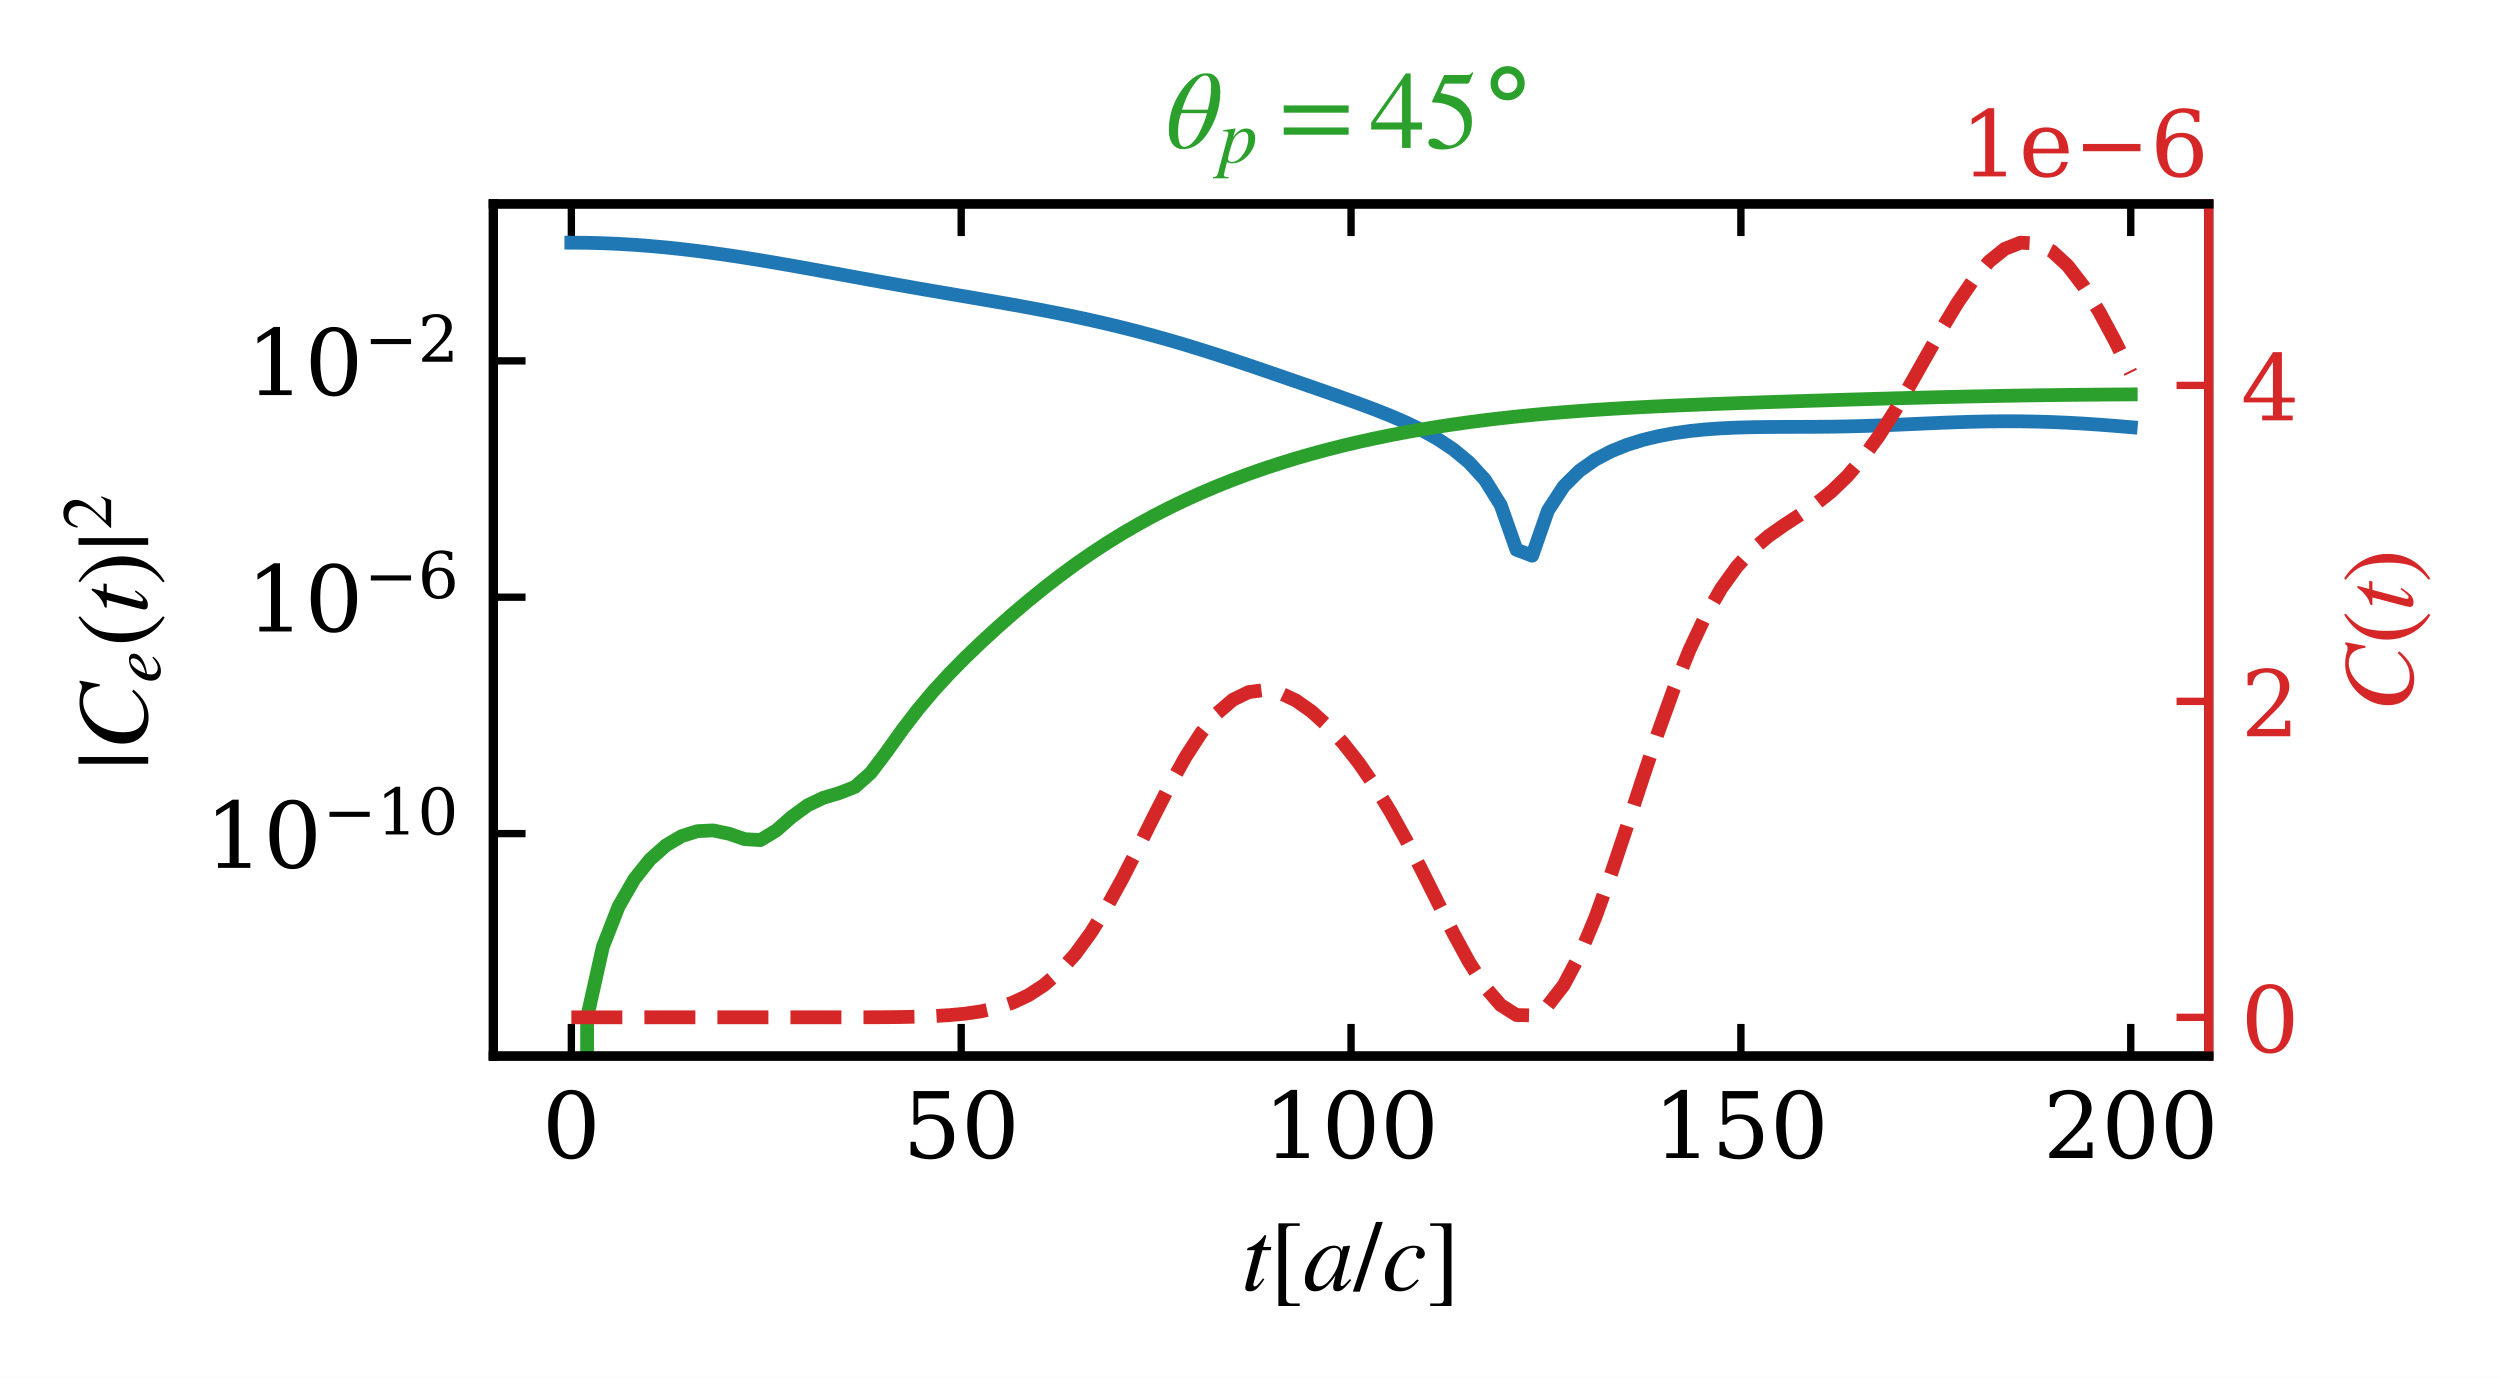
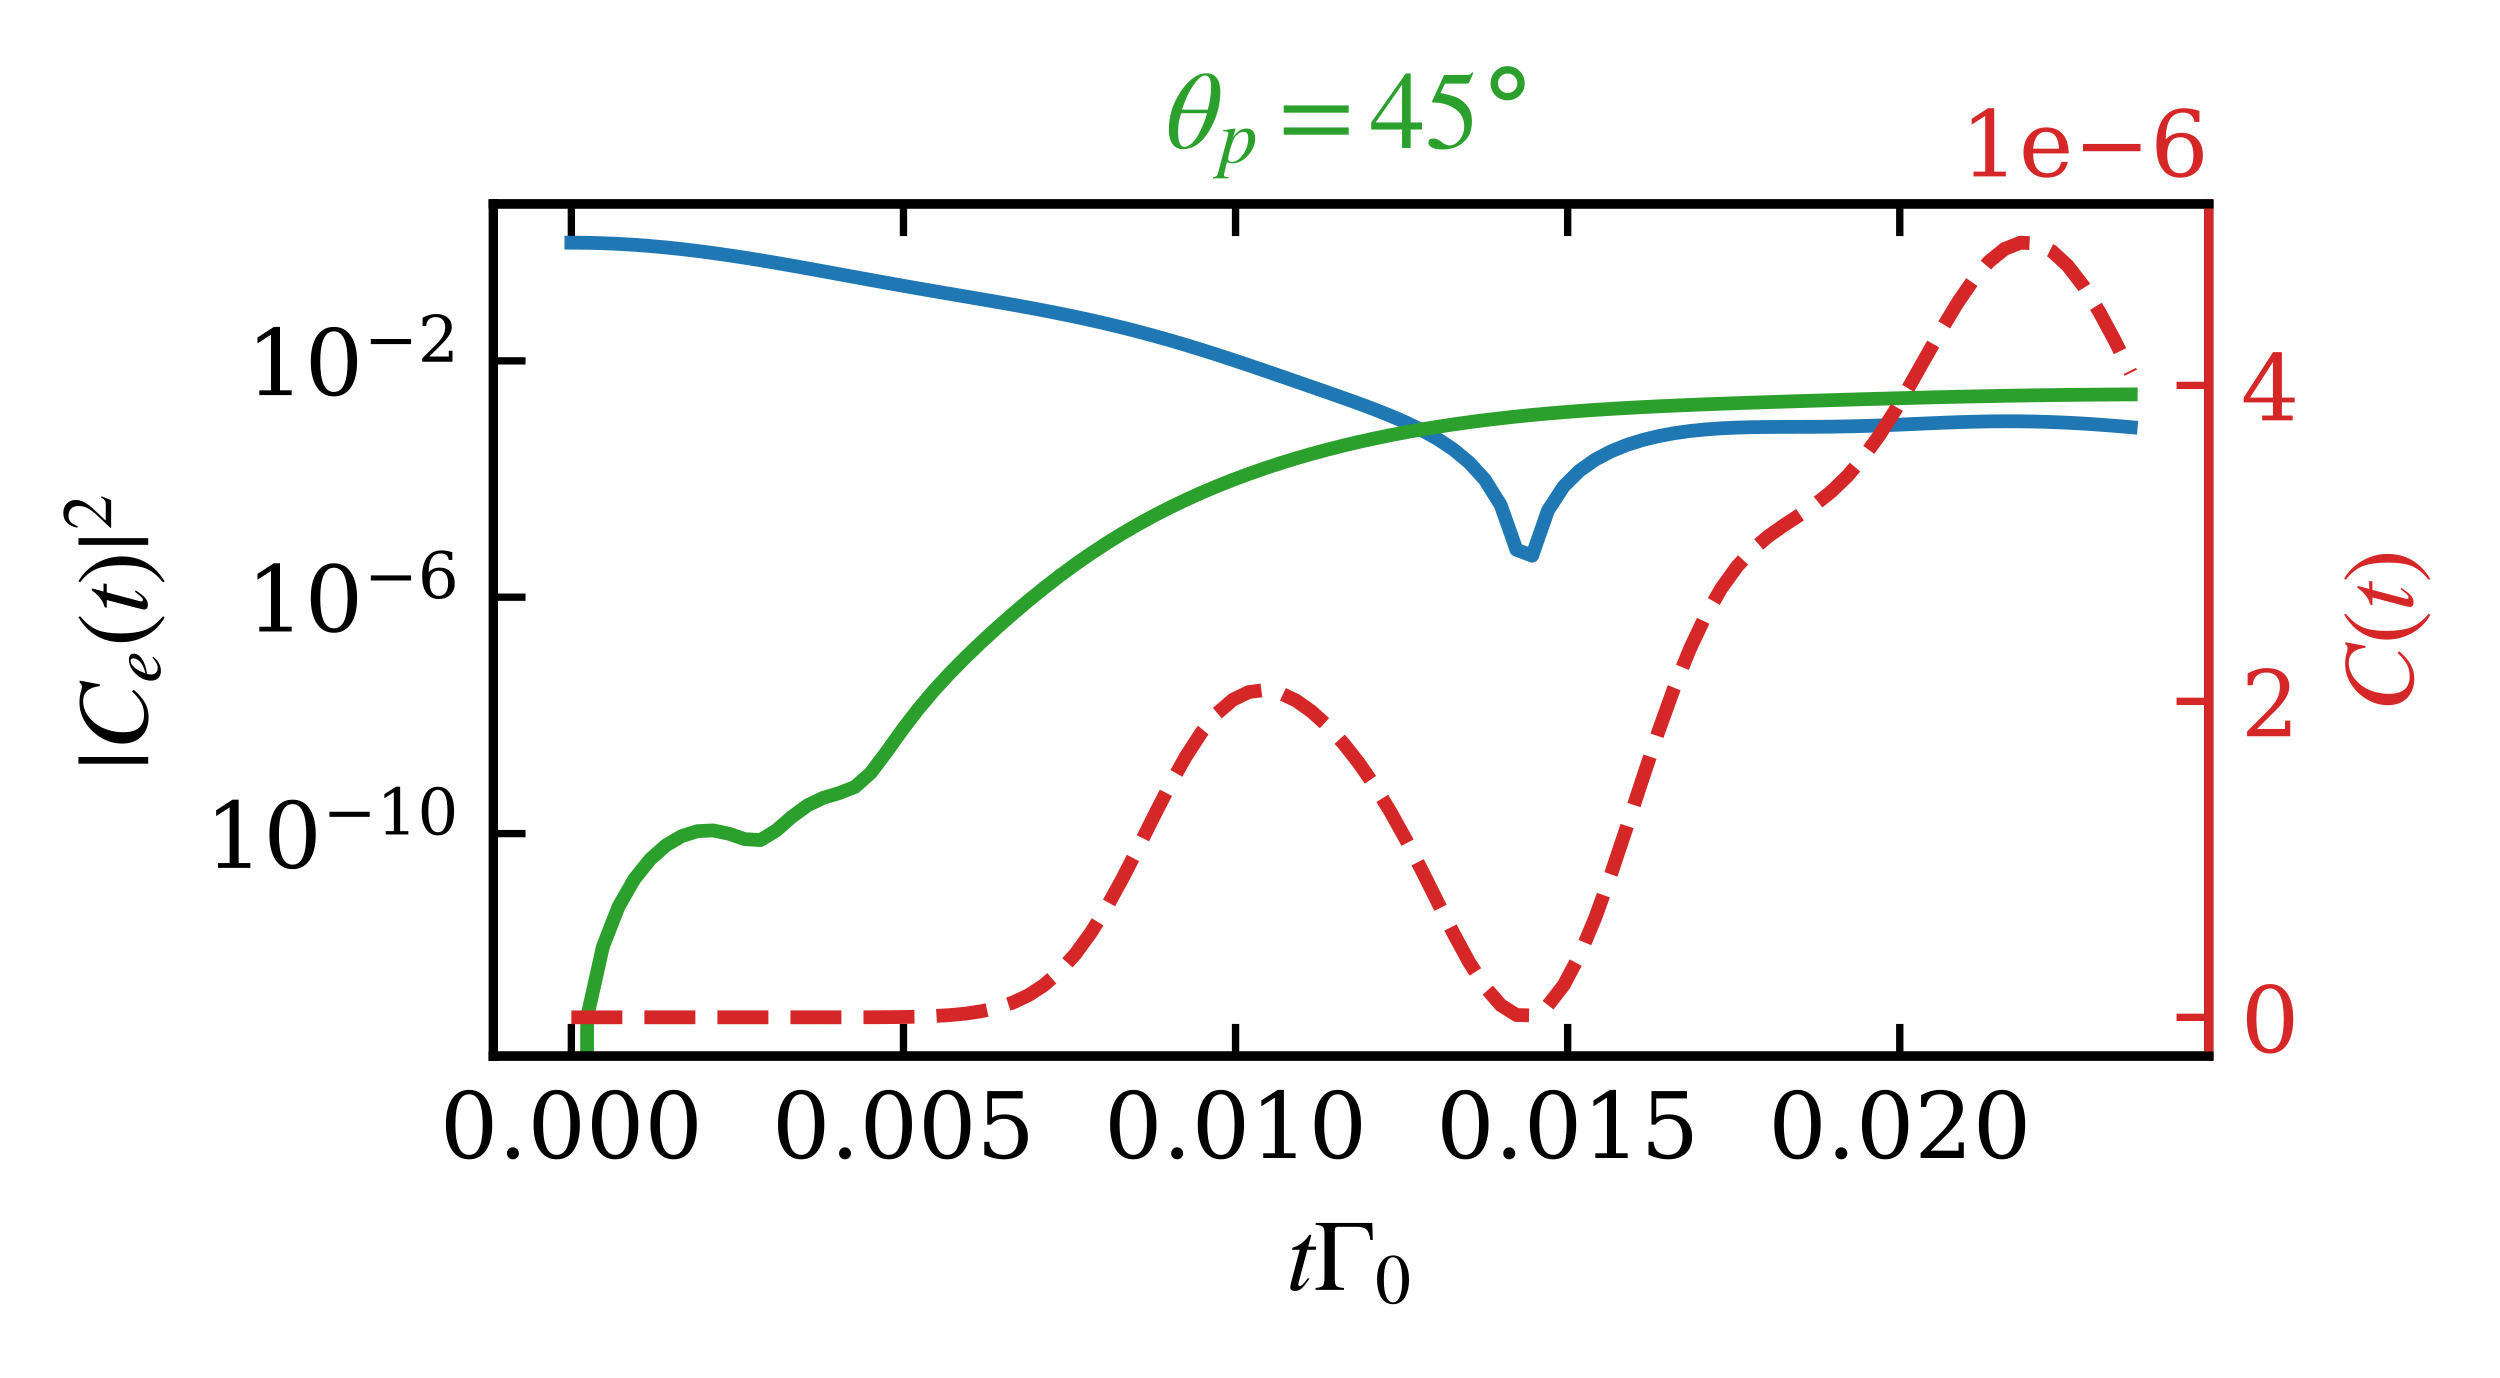
<svg xmlns="http://www.w3.org/2000/svg" xmlns:xlink="http://www.w3.org/1999/xlink" width="272.151pt" height="149.988pt" viewBox="0 0 272.151 149.988" version="1.1">
  <defs>
    <style type="text/css">*{stroke-linejoin: round; stroke-linecap: butt}</style>
  </defs>
  <g id="figure_1">
    <g id="patch_1">
      <path d="M 0 149.988  L 272.151 149.988  L 272.151 0  L 0 0  z " style="fill: #ffffff" />
    </g>
    <g id="axes_1">
      <g id="patch_2">
        <path d="M 53.71 114.964  L 240.442 114.964  L 240.442 22.2  L 53.71 22.2  z " style="fill: #ffffff" />
      </g>
      <g id="matplotlib.axis_1">
        <g id="xtick_1">
          <g id="line2d_1">
            <defs>
-               <path id="m21f5b79228" d="M 0 0  L 0 -3.5  " style="stroke: #000000; stroke-width: 0.8" />
-             </defs>
-             <g>
-               <use xlink:href="#m21f5b79228" x="62.198" y="114.964" style="stroke: #000000; stroke-width: 0.8" />
+               <path id="m3d13a30fc4" d="M 0 0  L 0 -3.5  " style="stroke: #000000; stroke-width: 0.8" />
+             </defs>
+             <g>
+               <use xlink:href="#m3d13a30fc4" x="62.198" y="114.964" style="stroke: #000000; stroke-width: 0.8" />
            </g>
          </g>
          <g id="line2d_2">
            <defs>
-               <path id="mbbe3e81826" d="M 0 0  L 0 3.5  " style="stroke: #000000; stroke-width: 0.8" />
-             </defs>
-             <g>
-               <use xlink:href="#mbbe3e81826" x="62.198" y="22.2" style="stroke: #000000; stroke-width: 0.8" />
+               <path id="me80c74022a" d="M 0 0  L 0 3.5  " style="stroke: #000000; stroke-width: 0.8" />
+             </defs>
+             <g>
+               <use xlink:href="#me80c74022a" x="62.198" y="22.2" style="stroke: #000000; stroke-width: 0.8" />
            </g>
          </g>
          <g id="text_1">
-             <g transform="translate(59.01658 126.0622) scale(0.1 -0.1)">
+             <g transform="translate(47.88377 126.0622) scale(0.1 -0.1)">
              <defs>
                <path id="DejaVuSerif-30" d="M 2034 219  Q 2513 219 2750 744  Q 2988 1269 2988 2328  Q 2988 3391 2750 3916  Q 2513 4441 2034 4441  Q 1556 4441 1318 3916  Q 1081 3391 1081 2328  Q 1081 1269 1318 744  Q 1556 219 2034 219  z M 2034 -91  Q 1275 -91 848 546  Q 422 1184 422 2328  Q 422 3475 848 4112  Q 1275 4750 2034 4750  Q 2797 4750 3222 4112  Q 3647 3475 3647 2328  Q 3647 1184 3222 546  Q 2797 -91 2034 -91  z " transform="scale(0.015625)" />
-               </defs>
-               <use xlink:href="#DejaVuSerif-30" />
+                 <path id="DejaVuSerif-2e" d="M 603 325  Q 603 500 722 622  Q 841 744 1019 744  Q 1191 744 1312 622  Q 1434 500 1434 325  Q 1434 153 1312 31  Q 1191 -91 1019 -91  Q 841 -91 722 29  Q 603 150 603 325  z " transform="scale(0.015625)" />
+               </defs>
+               <use xlink:href="#DejaVuSerif-30" />
+               <use xlink:href="#DejaVuSerif-2e" transform="translate(63.62305 0)" />
+               <use xlink:href="#DejaVuSerif-30" transform="translate(95.41016 0)" />
+               <use xlink:href="#DejaVuSerif-30" transform="translate(159.0332 0)" />
+               <use xlink:href="#DejaVuSerif-30" transform="translate(222.6562 0)" />
            </g>
          </g>
        </g>
        <g id="xtick_2">
          <g id="line2d_3">
            <g>
-               <use xlink:href="#m21f5b79228" x="104.637" y="114.964" style="stroke: #000000; stroke-width: 0.8" />
+               <use xlink:href="#m3d13a30fc4" x="98.351" y="114.964" style="stroke: #000000; stroke-width: 0.8" />
            </g>
          </g>
          <g id="line2d_4">
            <g>
-               <use xlink:href="#mbbe3e81826" x="104.637" y="22.2" style="stroke: #000000; stroke-width: 0.8" />
+               <use xlink:href="#me80c74022a" x="98.351" y="22.2" style="stroke: #000000; stroke-width: 0.8" />
            </g>
          </g>
          <g id="text_2">
-             <g transform="translate(98.27449 126.0622) scale(0.1 -0.1)">
+             <g transform="translate(84.0368 126.0622) scale(0.1 -0.1)">
              <defs>
                <path id="DejaVuSerif-35" d="M 3219 4666  L 3219 4153  L 1081 4153  L 1081 2816  Q 1244 2928 1461 2984  Q 1678 3041 1947 3041  Q 2703 3041 3140 2622  Q 3578 2203 3578 1478  Q 3578 738 3136 323  Q 2694 -91 1894 -91  Q 1572 -91 1234 -12  Q 897 66 544 225  L 544 1131  L 897 1131  Q 925 688 1179 453  Q 1434 219 1894 219  Q 2388 219 2653 544  Q 2919 869 2919 1478  Q 2919 2084 2655 2407  Q 2391 2731 1894 2731  Q 1613 2731 1398 2631  Q 1184 2531 1019 2322  L 750 2322  L 750 4666  L 3219 4666  z " transform="scale(0.015625)" />
              </defs>
-               <use xlink:href="#DejaVuSerif-35" />
-               <use xlink:href="#DejaVuSerif-30" transform="translate(63.62305 0)" />
+               <use xlink:href="#DejaVuSerif-30" />
+               <use xlink:href="#DejaVuSerif-2e" transform="translate(63.62305 0)" />
+               <use xlink:href="#DejaVuSerif-30" transform="translate(95.41016 0)" />
+               <use xlink:href="#DejaVuSerif-30" transform="translate(159.0332 0)" />
+               <use xlink:href="#DejaVuSerif-35" transform="translate(222.6562 0)" />
            </g>
          </g>
        </g>
        <g id="xtick_3">
          <g id="line2d_5">
            <g>
-               <use xlink:href="#m21f5b79228" x="147.076" y="114.964" style="stroke: #000000; stroke-width: 0.8" />
+               <use xlink:href="#m3d13a30fc4" x="134.504" y="114.964" style="stroke: #000000; stroke-width: 0.8" />
            </g>
          </g>
          <g id="line2d_6">
            <g>
-               <use xlink:href="#mbbe3e81826" x="147.076" y="22.2" style="stroke: #000000; stroke-width: 0.8" />
+               <use xlink:href="#me80c74022a" x="134.504" y="22.2" style="stroke: #000000; stroke-width: 0.8" />
            </g>
          </g>
          <g id="text_3">
-             <g transform="translate(137.5324 126.0622) scale(0.1 -0.1)">
+             <g transform="translate(120.1898 126.0622) scale(0.1 -0.1)">
              <defs>
                <path id="DejaVuSerif-31" d="M 909 0  L 909 331  L 1722 331  L 1722 4213  L 781 3603  L 781 4013  L 1919 4750  L 2350 4750  L 2350 331  L 3163 331  L 3163 0  L 909 0  z " transform="scale(0.015625)" />
              </defs>
-               <use xlink:href="#DejaVuSerif-31" />
-               <use xlink:href="#DejaVuSerif-30" transform="translate(63.62305 0)" />
-               <use xlink:href="#DejaVuSerif-30" transform="translate(127.2461 0)" />
+               <use xlink:href="#DejaVuSerif-30" />
+               <use xlink:href="#DejaVuSerif-2e" transform="translate(63.62305 0)" />
+               <use xlink:href="#DejaVuSerif-30" transform="translate(95.41016 0)" />
+               <use xlink:href="#DejaVuSerif-31" transform="translate(159.0332 0)" />
+               <use xlink:href="#DejaVuSerif-30" transform="translate(222.6562 0)" />
            </g>
          </g>
        </g>
        <g id="xtick_4">
          <g id="line2d_7">
            <g>
-               <use xlink:href="#m21f5b79228" x="189.515" y="114.964" style="stroke: #000000; stroke-width: 0.8" />
+               <use xlink:href="#m3d13a30fc4" x="170.657" y="114.964" style="stroke: #000000; stroke-width: 0.8" />
            </g>
          </g>
          <g id="line2d_8">
            <g>
-               <use xlink:href="#mbbe3e81826" x="189.515" y="22.2" style="stroke: #000000; stroke-width: 0.8" />
+               <use xlink:href="#me80c74022a" x="170.657" y="22.2" style="stroke: #000000; stroke-width: 0.8" />
            </g>
          </g>
          <g id="text_4">
-             <g transform="translate(179.9715 126.0622) scale(0.1 -0.1)">
-               <use xlink:href="#DejaVuSerif-31" />
-               <use xlink:href="#DejaVuSerif-35" transform="translate(63.62305 0)" />
-               <use xlink:href="#DejaVuSerif-30" transform="translate(127.2461 0)" />
+             <g transform="translate(156.3428 126.0622) scale(0.1 -0.1)">
+               <use xlink:href="#DejaVuSerif-30" />
+               <use xlink:href="#DejaVuSerif-2e" transform="translate(63.62305 0)" />
+               <use xlink:href="#DejaVuSerif-30" transform="translate(95.41016 0)" />
+               <use xlink:href="#DejaVuSerif-31" transform="translate(159.0332 0)" />
+               <use xlink:href="#DejaVuSerif-35" transform="translate(222.6562 0)" />
            </g>
          </g>
        </g>
        <g id="xtick_5">
          <g id="line2d_9">
            <g>
-               <use xlink:href="#m21f5b79228" x="231.954" y="114.964" style="stroke: #000000; stroke-width: 0.8" />
+               <use xlink:href="#m3d13a30fc4" x="206.81" y="114.964" style="stroke: #000000; stroke-width: 0.8" />
            </g>
          </g>
          <g id="line2d_10">
            <g>
-               <use xlink:href="#mbbe3e81826" x="231.954" y="22.2" style="stroke: #000000; stroke-width: 0.8" />
+               <use xlink:href="#me80c74022a" x="206.81" y="22.2" style="stroke: #000000; stroke-width: 0.8" />
            </g>
          </g>
          <g id="text_5">
-             <g transform="translate(222.4107 126.0622) scale(0.1 -0.1)">
+             <g transform="translate(192.4959 126.0622) scale(0.1 -0.1)">
              <defs>
                <path id="DejaVuSerif-32" d="M 819 3553  L 469 3553  L 469 4384  Q 803 4563 1142 4656  Q 1481 4750 1806 4750  Q 2534 4750 2956 4397  Q 3378 4044 3378 3438  Q 3378 2753 2422 1800  Q 2347 1728 2309 1691  L 1131 513  L 3078 513  L 3078 1088  L 3444 1088  L 3444 0  L 434 0  L 434 341  L 1850 1753  Q 2319 2222 2519 2614  Q 2719 3006 2719 3438  Q 2719 3909 2473 4175  Q 2228 4441 1797 4441  Q 1350 4441 1106 4219  Q 863 3997 819 3553  z " transform="scale(0.015625)" />
              </defs>
-               <use xlink:href="#DejaVuSerif-32" />
-               <use xlink:href="#DejaVuSerif-30" transform="translate(63.62305 0)" />
-               <use xlink:href="#DejaVuSerif-30" transform="translate(127.2461 0)" />
+               <use xlink:href="#DejaVuSerif-30" />
+               <use xlink:href="#DejaVuSerif-2e" transform="translate(63.62305 0)" />
+               <use xlink:href="#DejaVuSerif-30" transform="translate(95.41016 0)" />
+               <use xlink:href="#DejaVuSerif-32" transform="translate(159.0332 0)" />
+               <use xlink:href="#DejaVuSerif-30" transform="translate(222.6562 0)" />
            </g>
          </g>
        </g>
        <g id="text_6">
-           <g transform="translate(135.1411 140.5002) scale(0.11 -0.11)">
+           <g transform="translate(140.0361 140.5002) scale(0.11 -0.11)">
            <defs>
              <path id="STIXGeneral-Italic-74" d="M 1894 2739  L 1862 2534  L 1325 2534  L 768 435  Q 755 384 755 346  Q 755 243 851 243  Q 928 243 1030 342  Q 1133 442 1370 749  L 1453 704  Q 1158 256 969 93  Q 781 -70 538 -70  Q 243 -70 243 166  Q 243 230 346 640  L 845 2534  L 365 2534  L 358 2573  Q 358 2688 570 2733  Q 730 2771 992 2979  Q 1254 3187 1421 3437  Q 1459 3494 1510 3494  Q 1568 3494 1568 3443  Q 1568 3411 1562 3398  L 1382 2739  L 1894 2739  z " transform="scale(0.015625)" />
-               <path id="STIXGeneral-Regular-5b" d="M 1914 -998  L 563 -998  L 563 4237  L 1914 4237  L 1914 4077  L 1382 4077  Q 1216 4077 1133 4006  Q 1050 3936 1050 3770  L 1050 -493  Q 1050 -838 1382 -838  L 1914 -838  L 1914 -998  z " transform="scale(0.015625)" />
-               <path id="STIXGeneral-Italic-61" d="M 2963 710  L 3046 640  Q 2688 205 2518 70  Q 2349 -64 2157 -64  Q 1901 -64 1901 198  Q 1901 358 2048 934  Q 1690 397 1389 163  Q 1088 -70 749 -70  Q 467 -70 288 125  Q 109 320 109 672  Q 109 1158 387 1664  Q 666 2170 1094 2496  Q 1523 2822 1939 2822  Q 2368 2822 2451 2451  L 2522 2758  L 2541 2778  L 2931 2822  L 2976 2803  Q 2970 2778 2938 2669  Q 2368 595 2368 346  Q 2368 262 2458 262  Q 2554 262 2790 525  L 2963 710  z M 2336 2310  Q 2336 2477 2240 2579  Q 2144 2682 1978 2682  Q 1542 2682 1139 2093  Q 928 1779 787 1395  Q 646 1011 646 717  Q 646 243 1030 243  Q 1408 243 1843 870  Q 2336 1581 2336 2310  z " transform="scale(0.015625)" />
-               <path id="STIXGeneral-Regular-2f" d="M 1837 4326  L 378 -90  L -58 -90  L 1408 4326  L 1837 4326  z " transform="scale(0.015625)" />
-               <path id="STIXGeneral-Italic-63" d="M 2240 685  L 2342 621  Q 2048 250 1769 90  Q 1491 -70 1133 -70  Q 678 -70 435 179  Q 192 429 192 915  Q 192 1344 409 1744  Q 627 2144 979 2432  Q 1472 2822 2048 2822  Q 2342 2822 2531 2675  Q 2720 2528 2720 2304  Q 2720 2176 2630 2086  Q 2541 1997 2413 1997  Q 2285 1997 2224 2070  Q 2163 2144 2163 2253  Q 2163 2310 2211 2403  Q 2259 2496 2259 2560  Q 2259 2688 2022 2688  Q 1619 2688 1325 2381  Q 742 1766 742 890  Q 742 544 889 352  Q 1037 160 1312 160  Q 1562 160 1766 281  Q 1971 403 2240 685  z " transform="scale(0.015625)" />
-               <path id="STIXGeneral-Regular-5d" d="M 1568 -998  L 218 -998  L 218 -838  L 781 -838  Q 947 -838 1014 -768  Q 1082 -698 1082 -544  L 1082 3731  Q 1082 4077 755 4077  L 218 4077  L 218 4237  L 1568 4237  L 1568 -998  z " transform="scale(0.015625)" />
-             </defs>
-             <use xlink:href="#STIXGeneral-Italic-74" transform="translate(0 0.40625)" />
-             <use xlink:href="#STIXGeneral-Regular-5b" transform="translate(27.79999 0.40625)" />
-             <use xlink:href="#STIXGeneral-Italic-61" transform="translate(61.09998 0.40625)" />
-             <use xlink:href="#STIXGeneral-Regular-2f" transform="translate(111.2 0.40625)" />
-             <use xlink:href="#STIXGeneral-Italic-63" transform="translate(139 0.40625)" />
-             <use xlink:href="#STIXGeneral-Regular-5d" transform="translate(183.3999 0.40625)" />
+               <path id="STIXGeneral-Regular-393" d="M 3693 3162  L 3533 3162  Q 3482 3642 3299 3818  Q 3117 3994 2637 3994  L 1517 3994  Q 1382 3994 1334 3942  Q 1286 3891 1286 3738  L 1286 723  Q 1286 352 1388 246  Q 1491 141 1869 122  L 1869 0  L 70 0  L 70 122  Q 435 147 534 262  Q 634 378 634 794  L 634 3526  Q 634 3878 538 3984  Q 442 4090 77 4115  L 77 4237  L 3661 4237  L 3693 3162  z " transform="scale(0.015625)" />
+               <path id="STIXGeneral-Regular-30" d="M 3046 2112  Q 3046 1683 2963 1302  Q 2880 922 2717 602  Q 2554 282 2266 96  Q 1978 -90 1600 -90  Q 1210 -90 915 108  Q 621 307 461 640  Q 301 973 227 1350  Q 154 1728 154 2150  Q 154 2746 301 3222  Q 448 3699 790 4012  Q 1133 4326 1626 4326  Q 2253 4326 2649 3712  Q 3046 3098 3046 2112  z M 2432 2080  Q 2432 3091 2217 3625  Q 2003 4160 1587 4160  Q 1190 4160 979 3622  Q 768 3085 768 2106  Q 768 1120 979 598  Q 1190 77 1600 77  Q 2003 77 2217 598  Q 2432 1120 2432 2080  z " transform="scale(0.015625)" />
+             </defs>
+             <use xlink:href="#STIXGeneral-Italic-74" transform="translate(0 0.796875)" />
+             <use xlink:href="#STIXGeneral-Regular-393" transform="translate(27.79999 0.796875)" />
+             <use xlink:href="#STIXGeneral-Regular-30" transform="translate(88.04327 -12.43125) scale(0.7)" />
          </g>
        </g>
      </g>
      <g id="matplotlib.axis_2">
        <g id="ytick_1">
          <g id="line2d_11">
            <defs>
-               <path id="m5e8a990f64" d="M 0 0  L 3.5 0  " style="stroke: #000000; stroke-width: 0.8" />
-             </defs>
-             <g>
-               <use xlink:href="#m5e8a990f64" x="53.71" y="90.745" style="stroke: #000000; stroke-width: 0.8" />
+               <path id="m192549996e" d="M 0 0  L 3.5 0  " style="stroke: #000000; stroke-width: 0.8" />
+             </defs>
+             <g>
+               <use xlink:href="#m192549996e" x="53.71" y="90.745" style="stroke: #000000; stroke-width: 0.8" />
            </g>
          </g>
          <g id="text_7">
            <g transform="translate(22.31 94.54426) scale(0.1 -0.1)">
              <defs>
                <path id="DejaVuSerif-2212" d="M 678 2259  L 4684 2259  L 4684 1753  L 678 1753  L 678 2259  z " transform="scale(0.015625)" />
              </defs>
              <use xlink:href="#DejaVuSerif-31" transform="translate(0 0.7125)" />
              <use xlink:href="#DejaVuSerif-30" transform="translate(63.62305 0.7125)" />
              <use xlink:href="#DejaVuSerif-2212" transform="translate(128.1545 37.04688) scale(0.7)" />
              <use xlink:href="#DejaVuSerif-31" transform="translate(186.8068 37.04688) scale(0.7)" />
              <use xlink:href="#DejaVuSerif-30" transform="translate(231.3429 37.04688) scale(0.7)" />
            </g>
          </g>
        </g>
        <g id="ytick_2">
          <g id="line2d_12">
            <g>
-               <use xlink:href="#m5e8a990f64" x="53.71" y="65.014" style="stroke: #000000; stroke-width: 0.8" />
+               <use xlink:href="#m192549996e" x="53.71" y="65.014" style="stroke: #000000; stroke-width: 0.8" />
            </g>
          </g>
          <g id="text_8">
            <g transform="translate(26.81 68.81285) scale(0.1 -0.1)">
              <defs>
                <path id="DejaVuSerif-36" d="M 2094 219  Q 2534 219 2771 542  Q 3009 866 3009 1472  Q 3009 2078 2771 2401  Q 2534 2725 2094 2725  Q 1647 2725 1412 2412  Q 1178 2100 1178 1509  Q 1178 888 1415 553  Q 1653 219 2094 219  z M 1075 2569  Q 1288 2803 1556 2918  Q 1825 3034 2163 3034  Q 2859 3034 3264 2615  Q 3669 2197 3669 1472  Q 3669 763 3233 336  Q 2797 -91 2069 -91  Q 1278 -91 853 498  Q 428 1088 428 2181  Q 428 3406 931 4078  Q 1434 4750 2350 4750  Q 2597 4750 2869 4703  Q 3141 4656 3425 4563  L 3425 3794  L 3072 3794  Q 3034 4109 2831 4275  Q 2628 4441 2284 4441  Q 1678 4441 1381 3981  Q 1084 3522 1075 2569  z " transform="scale(0.015625)" />
              </defs>
              <use xlink:href="#DejaVuSerif-31" transform="translate(0 0.7125)" />
              <use xlink:href="#DejaVuSerif-30" transform="translate(63.62305 0.7125)" />
              <use xlink:href="#DejaVuSerif-2212" transform="translate(128.1545 37.04688) scale(0.7)" />
              <use xlink:href="#DejaVuSerif-36" transform="translate(186.8068 37.04688) scale(0.7)" />
            </g>
          </g>
        </g>
        <g id="ytick_3">
          <g id="line2d_13">
            <g>
-               <use xlink:href="#m5e8a990f64" x="53.71" y="39.282" style="stroke: #000000; stroke-width: 0.8" />
+               <use xlink:href="#m192549996e" x="53.71" y="39.282" style="stroke: #000000; stroke-width: 0.8" />
            </g>
          </g>
          <g id="text_9">
            <g transform="translate(26.81 43.08145) scale(0.1 -0.1)">
              <use xlink:href="#DejaVuSerif-31" transform="translate(0 0.7125)" />
              <use xlink:href="#DejaVuSerif-30" transform="translate(63.62305 0.7125)" />
              <use xlink:href="#DejaVuSerif-2212" transform="translate(128.1545 37.04688) scale(0.7)" />
              <use xlink:href="#DejaVuSerif-32" transform="translate(186.8068 37.04688) scale(0.7)" />
            </g>
          </g>
        </g>
        <g id="text_10">
          <g transform="translate(16.02234 83.87189) rotate(-90) scale(0.11 -0.11)">
            <defs>
              <path id="STIXGeneral-Regular-7c" d="M 851 -90  L 429 -90  L 429 4326  L 851 4326  L 851 -90  z " transform="scale(0.015625)" />
              <path id="STIXGeneral-Italic-43" d="M 4410 4250  L 4173 2970  L 4058 2989  Q 3942 4032 3104 4032  Q 2406 4032 1830 3411  Q 1491 3053 1315 2541  Q 1139 2029 1139 1485  Q 1139 173 2259 173  Q 2656 173 2985 339  Q 3315 506 3725 934  L 3840 838  Q 3411 333 2998 109  Q 2586 -115 2093 -115  Q 1344 -115 883 329  Q 422 774 422 1555  Q 422 2214 748 2812  Q 1075 3411 1619 3795  Q 2272 4262 3021 4262  Q 3462 4262 3770 4154  Q 3898 4109 4032 4109  Q 4205 4109 4275 4250  L 4410 4250  z " transform="scale(0.015625)" />
              <path id="STIXGeneral-Italic-65" d="M 2291 698  L 2368 621  Q 1805 -70 1062 -70  Q 672 -70 435 170  Q 198 410 198 806  Q 198 1555 796 2188  Q 1395 2822 2112 2822  Q 2362 2822 2499 2707  Q 2637 2592 2637 2387  Q 2637 1965 2147 1632  Q 1658 1299 819 1190  Q 755 1062 755 800  Q 755 538 918 378  Q 1082 218 1350 218  Q 1562 218 1754 317  Q 1946 416 2291 698  z M 973 1613  L 864 1331  Q 1581 1504 1894 1805  Q 2214 2112 2214 2426  Q 2214 2675 1990 2675  Q 1722 2675 1430 2364  Q 1139 2054 973 1613  z " transform="scale(0.015625)" />
              <path id="STIXGeneral-Regular-28" d="M 1946 -1030  L 1869 -1133  Q 1126 -710 716 32  Q 307 774 307 1613  Q 307 3386 1888 4326  L 1946 4224  Q 1293 3667 1075 3126  Q 858 2586 858 1632  Q 858 685 1082 96  Q 1306 -493 1946 -1030  z " transform="scale(0.015625)" />
              <path id="STIXGeneral-Regular-29" d="M 186 4224  L 262 4326  Q 992 3891 1408 3148  Q 1824 2406 1824 1581  Q 1824 -166 243 -1133  L 186 -1030  Q 845 -486 1059 54  Q 1274 595 1274 1562  Q 1274 2534 1059 3120  Q 845 3706 186 4224  z " transform="scale(0.015625)" />
              <path id="STIXGeneral-Regular-32" d="M 3034 877  L 2688 0  L 186 0  L 186 77  L 1325 1286  Q 1773 1754 1965 2144  Q 2157 2534 2157 2950  Q 2157 3379 1920 3616  Q 1683 3853 1267 3853  Q 922 3853 720 3673  Q 518 3494 326 3021  L 192 3053  Q 301 3648 630 3987  Q 960 4326 1523 4326  Q 2054 4326 2380 4006  Q 2707 3686 2707 3200  Q 2707 2477 1888 1613  L 832 486  L 2330 486  Q 2541 486 2665 569  Q 2790 653 2944 915  L 3034 877  z " transform="scale(0.015625)" />
            </defs>
            <use xlink:href="#STIXGeneral-Regular-7c" transform="translate(0 0.409375)" />
            <use xlink:href="#STIXGeneral-Italic-43" transform="translate(19.99998 0.409375)" />
            <use xlink:href="#STIXGeneral-Italic-65" transform="translate(86.69998 -12.81875) scale(0.7)" />
            <use xlink:href="#STIXGeneral-Regular-28" transform="translate(122.1894 0.409375)" />
            <use xlink:href="#STIXGeneral-Italic-74" transform="translate(155.4893 0.409375)" />
            <use xlink:href="#STIXGeneral-Regular-29" transform="translate(183.2893 0.409375)" />
            <use xlink:href="#STIXGeneral-Regular-7c" transform="translate(216.5893 0.409375)" />
            <use xlink:href="#STIXGeneral-Regular-32" transform="translate(238.1326 35.68438) scale(0.7)" />
          </g>
        </g>
      </g>
      <g id="line2d_14">
-         <path d="M 62.198 26.417  L 63.913 26.431  L 65.627 26.476  L 67.342 26.55  L 69.057 26.652  L 70.771 26.781  L 72.486 26.937  L 74.201 27.118  L 75.916 27.322  L 77.63 27.547  L 79.345 27.791  L 81.06 28.052  L 82.774 28.328  L 84.489 28.617  L 86.204 28.916  L 87.919 29.222  L 89.633 29.534  L 91.348 29.848  L 93.063 30.162  L 94.777 30.475  L 96.492 30.785  L 98.207 31.09  L 99.922 31.391  L 101.636 31.687  L 103.351 31.981  L 105.066 32.273  L 106.78 32.566  L 108.495 32.862  L 110.21 33.164  L 111.925 33.475  L 113.639 33.797  L 115.354 34.134  L 117.069 34.487  L 118.783 34.859  L 120.498 35.252  L 122.213 35.666  L 123.928 36.103  L 125.642 36.563  L 127.357 37.045  L 129.072 37.55  L 130.786 38.076  L 132.501 38.621  L 134.216 39.181  L 135.931 39.755  L 137.645 40.339  L 139.36 40.929  L 141.075 41.522  L 142.789 42.117  L 144.504 42.714  L 146.219 43.318  L 147.933 43.934  L 149.648 44.576  L 151.363 45.257  L 153.078 45.999  L 154.792 46.831  L 156.507 47.789  L 158.222 48.931  L 159.936 50.351  L 161.651 52.227  L 163.366 54.975  L 165.081 59.843  L 166.795 60.492  L 168.51 55.577  L 170.225 52.945  L 171.939 51.248  L 173.654 50.04  L 175.369 49.135  L 177.084 48.44  L 178.798 47.901  L 180.513 47.483  L 182.228 47.162  L 183.942 46.922  L 185.657 46.747  L 187.372 46.626  L 189.087 46.548  L 190.801 46.503  L 192.516 46.481  L 194.231 46.473  L 195.945 46.469  L 197.66 46.463  L 199.375 46.447  L 201.09 46.418  L 202.804 46.375  L 204.519 46.318  L 206.234 46.249  L 207.948 46.174  L 209.663 46.097  L 211.378 46.024  L 213.093 45.96  L 214.807 45.909  L 216.522 45.874  L 218.237 45.859  L 219.951 45.865  L 221.666 45.894  L 223.381 45.945  L 225.096 46.019  L 226.81 46.113  L 228.525 46.228  L 230.24 46.359  L 231.954 46.504  " clip-path="url(#pa86cbd5aa8)" style="fill: none; stroke: #1f77b4; stroke-width: 1.5; stroke-linecap: square" />
+         <path d="M 62.198 26.417  L 63.913 26.431  L 65.627 26.476  L 67.342 26.55  L 69.057 26.652  L 70.771 26.781  L 72.486 26.937  L 74.201 27.118  L 75.916 27.322  L 77.63 27.547  L 79.345 27.791  L 81.06 28.052  L 82.774 28.328  L 84.489 28.617  L 86.204 28.916  L 87.919 29.222  L 89.633 29.534  L 91.348 29.848  L 93.063 30.162  L 94.777 30.475  L 96.492 30.785  L 98.207 31.09  L 99.922 31.391  L 101.636 31.687  L 103.351 31.981  L 105.066 32.273  L 106.78 32.566  L 108.495 32.862  L 110.21 33.164  L 111.925 33.475  L 113.639 33.797  L 115.354 34.134  L 117.069 34.487  L 118.783 34.859  L 120.498 35.252  L 122.213 35.666  L 123.928 36.103  L 125.642 36.563  L 127.357 37.045  L 129.072 37.55  L 130.786 38.076  L 132.501 38.621  L 134.216 39.181  L 135.931 39.755  L 137.645 40.339  L 139.36 40.929  L 141.075 41.522  L 142.789 42.117  L 144.504 42.714  L 146.219 43.318  L 147.933 43.934  L 149.648 44.576  L 151.363 45.257  L 153.078 45.999  L 154.792 46.831  L 156.507 47.789  L 158.222 48.931  L 159.936 50.351  L 161.651 52.227  L 163.366 54.975  L 165.081 59.843  L 166.795 60.492  L 168.51 55.577  L 170.225 52.945  L 171.939 51.248  L 173.654 50.04  L 175.369 49.135  L 177.084 48.44  L 178.798 47.901  L 180.513 47.483  L 182.228 47.162  L 183.942 46.922  L 185.657 46.747  L 187.372 46.626  L 189.087 46.548  L 190.801 46.503  L 192.516 46.481  L 194.231 46.473  L 195.945 46.469  L 197.66 46.463  L 199.375 46.447  L 201.09 46.418  L 202.804 46.375  L 204.519 46.318  L 206.234 46.249  L 207.948 46.174  L 209.663 46.097  L 211.378 46.024  L 213.093 45.96  L 214.807 45.909  L 216.522 45.874  L 218.237 45.859  L 219.951 45.865  L 221.666 45.894  L 223.381 45.945  L 225.096 46.019  L 226.81 46.113  L 228.525 46.228  L 230.24 46.359  L 231.954 46.504  " clip-path="url(#p344ad56eb8)" style="fill: none; stroke: #1f77b4; stroke-width: 1.5; stroke-linecap: square" />
      </g>
      <g id="line2d_15">
-         <path d="M 63.902 150.988  L 63.913 110.747  L 65.627 103.073  L 67.342 98.68  L 69.057 95.697  L 70.771 93.558  L 72.486 92.034  L 74.201 91.021  L 75.916 90.48  L 77.63 90.4  L 79.345 90.757  L 81.06 91.348  L 82.774 91.454  L 84.489 90.418  L 86.204 88.913  L 87.919 87.664  L 89.633 86.846  L 91.348 86.337  L 93.063 85.666  L 94.777 84.152  L 96.492 81.88  L 98.207 79.475  L 99.922 77.236  L 101.636 75.201  L 103.351 73.335  L 105.066 71.597  L 106.78 69.95  L 108.495 68.375  L 110.21 66.862  L 111.925 65.409  L 113.639 64.017  L 115.354 62.69  L 117.069 61.43  L 118.783 60.238  L 120.498 59.113  L 122.213 58.054  L 123.928 57.058  L 125.642 56.122  L 127.357 55.244  L 129.072 54.419  L 130.786 53.644  L 132.501 52.917  L 134.216 52.234  L 135.931 51.594  L 137.645 50.993  L 139.36 50.429  L 141.075 49.9  L 142.789 49.405  L 144.504 48.942  L 146.219 48.508  L 147.933 48.103  L 149.648 47.726  L 151.363 47.374  L 153.078 47.046  L 154.792 46.742  L 156.507 46.46  L 158.222 46.199  L 159.936 45.958  L 161.651 45.736  L 163.366 45.532  L 165.081 45.344  L 166.795 45.172  L 168.51 45.014  L 170.225 44.87  L 171.939 44.739  L 173.654 44.619  L 175.369 44.51  L 177.084 44.41  L 178.798 44.318  L 180.513 44.233  L 182.228 44.155  L 183.942 44.083  L 185.657 44.015  L 187.372 43.95  L 189.087 43.889  L 190.801 43.831  L 192.516 43.774  L 194.231 43.719  L 195.945 43.665  L 197.66 43.612  L 199.375 43.56  L 201.09 43.509  L 202.804 43.459  L 204.519 43.41  L 206.234 43.362  L 207.948 43.317  L 209.663 43.273  L 211.378 43.231  L 213.093 43.191  L 214.807 43.154  L 216.522 43.12  L 218.237 43.088  L 219.951 43.059  L 221.666 43.034  L 223.381 43.011  L 225.096 42.991  L 226.81 42.973  L 228.525 42.958  L 230.24 42.945  L 231.954 42.935  " clip-path="url(#pa86cbd5aa8)" style="fill: none; stroke: #2ca02c; stroke-width: 1.5; stroke-linecap: square" />
+         <path d="M 63.902 150.988  L 63.913 110.747  L 65.627 103.073  L 67.342 98.68  L 69.057 95.697  L 70.771 93.558  L 72.486 92.034  L 74.201 91.021  L 75.916 90.48  L 77.63 90.4  L 79.345 90.757  L 81.06 91.348  L 82.774 91.454  L 84.489 90.418  L 86.204 88.913  L 87.919 87.664  L 89.633 86.846  L 91.348 86.337  L 93.063 85.666  L 94.777 84.152  L 96.492 81.88  L 98.207 79.475  L 99.922 77.236  L 101.636 75.201  L 103.351 73.335  L 105.066 71.597  L 106.78 69.95  L 108.495 68.375  L 110.21 66.862  L 111.925 65.409  L 113.639 64.017  L 115.354 62.69  L 117.069 61.43  L 118.783 60.238  L 120.498 59.113  L 122.213 58.054  L 123.928 57.058  L 125.642 56.122  L 127.357 55.244  L 129.072 54.419  L 130.786 53.644  L 132.501 52.917  L 134.216 52.234  L 135.931 51.594  L 137.645 50.993  L 139.36 50.429  L 141.075 49.9  L 142.789 49.405  L 144.504 48.942  L 146.219 48.508  L 147.933 48.103  L 149.648 47.726  L 151.363 47.374  L 153.078 47.046  L 154.792 46.742  L 156.507 46.46  L 158.222 46.199  L 159.936 45.958  L 161.651 45.736  L 163.366 45.532  L 165.081 45.344  L 166.795 45.172  L 168.51 45.014  L 170.225 44.87  L 171.939 44.739  L 173.654 44.619  L 175.369 44.51  L 177.084 44.41  L 178.798 44.318  L 180.513 44.233  L 182.228 44.155  L 183.942 44.083  L 185.657 44.015  L 187.372 43.95  L 189.087 43.889  L 190.801 43.831  L 192.516 43.774  L 194.231 43.719  L 195.945 43.665  L 197.66 43.612  L 199.375 43.56  L 201.09 43.509  L 202.804 43.459  L 204.519 43.41  L 206.234 43.362  L 207.948 43.317  L 209.663 43.273  L 211.378 43.231  L 213.093 43.191  L 214.807 43.154  L 216.522 43.12  L 218.237 43.088  L 219.951 43.059  L 221.666 43.034  L 223.381 43.011  L 225.096 42.991  L 226.81 42.973  L 228.525 42.958  L 230.24 42.945  L 231.954 42.935  " clip-path="url(#p344ad56eb8)" style="fill: none; stroke: #2ca02c; stroke-width: 1.5; stroke-linecap: square" />
      </g>
      <g id="patch_3">
        <path d="M 53.71 114.964  L 53.71 22.2  " style="fill: none; stroke: #000000; stroke-linejoin: miter; stroke-linecap: square" />
      </g>
      <g id="patch_4">
        <path d="M 240.442 114.964  L 240.442 22.2  " style="fill: none; stroke: #000000; stroke-linejoin: miter; stroke-linecap: square" />
      </g>
      <g id="patch_5">
        <path d="M 53.71 114.964  L 240.442 114.964  " style="fill: none; stroke: #000000; stroke-linejoin: miter; stroke-linecap: square" />
      </g>
      <g id="patch_6">
        <path d="M 53.71 22.2  L 240.442 22.2  " style="fill: none; stroke: #000000; stroke-linejoin: miter; stroke-linecap: square" />
      </g>
      <g id="text_11">
        <g style="fill: #2ca02c" transform="translate(126.9161 16.2) scale(0.12 -0.12)">
          <defs>
            <path id="STIXGeneral-Italic-3b8" d="M 3162 3270  Q 3162 2534 2925 1862  Q 2688 1190 2304 678  Q 1741 -70 992 -70  Q 608 -70 390 224  Q 173 518 173 1030  Q 173 1997 592 2813  Q 1011 3629 1594 4070  Q 1952 4339 2374 4339  Q 2733 4339 2947 4076  Q 3162 3814 3162 3270  z M 941 2221  L 2432 2221  Q 2624 2874 2624 3533  Q 2624 4205 2285 4205  Q 2029 4205 1728 3814  Q 1427 3424 1232 2992  Q 1037 2560 941 2221  z M 2387 2016  L 896 2016  Q 710 1530 710 960  Q 710 64 1069 64  Q 1286 64 1510 275  Q 1734 486 1904 806  Q 2074 1126 2198 1440  Q 2323 1754 2387 2016  z " transform="scale(0.015625)" />
            <path id="STIXGeneral-Italic-70" d="M 1376 2739  L 1190 2099  Q 1670 2822 2285 2822  Q 2637 2822 2829 2611  Q 3021 2400 3021 2022  Q 3021 1235 2422 582  Q 1824 -70 1120 -70  Q 890 -70 678 38  Q 422 -1018 422 -1024  Q 422 -1126 508 -1168  Q 595 -1210 819 -1210  L 819 -1312  L -480 -1312  L -480 -1210  Q -275 -1203 -188 -1120  Q -102 -1037 -45 -806  L 691 1958  Q 794 2330 794 2413  Q 794 2586 512 2586  L 371 2586  L 358 2682  L 1357 2822  Q 1389 2822 1389 2797  Q 1382 2765 1376 2739  z M 2445 2003  Q 2445 2285 2352 2416  Q 2259 2547 2048 2547  Q 1798 2547 1548 2329  Q 1299 2112 1184 1818  Q 1043 1453 905 953  Q 768 454 768 294  Q 768 186 854 118  Q 941 51 1075 51  Q 1574 51 2003 659  Q 2445 1274 2445 2003  z " transform="scale(0.015625)" />
            <path id="STIXGeneral-Regular-3d" d="M 4077 2048  L 307 2048  L 307 2470  L 4077 2470  L 4077 2048  z M 4077 768  L 307 768  L 307 1190  L 4077 1190  L 4077 768  z " transform="scale(0.015625)" />
            <path id="STIXGeneral-Regular-34" d="M 3027 1069  L 2368 1069  L 2368 0  L 1869 0  L 1869 1069  L 77 1069  L 77 1478  L 2086 4326  L 2368 4326  L 2368 1478  L 3027 1478  L 3027 1069  z M 1869 1478  L 1869 3674  L 333 1478  L 1869 1478  z " transform="scale(0.015625)" />
            <path id="STIXGeneral-Regular-35" d="M 2803 4358  L 2573 3814  Q 2534 3731 2400 3731  L 1158 3731  L 902 3187  Q 1606 3053 1920 2896  Q 2234 2739 2502 2368  Q 2726 2061 2726 1555  Q 2726 1094 2576 780  Q 2426 467 2099 224  Q 1664 -90 1011 -90  Q 646 -90 422 19  Q 198 128 198 307  Q 198 550 486 550  Q 717 550 960 352  Q 1210 147 1414 147  Q 1747 147 2012 480  Q 2278 813 2278 1229  Q 2278 1843 1850 2189  Q 1293 2637 486 2637  Q 410 2637 410 2688  L 416 2720  L 1114 4237  L 2438 4237  Q 2547 4237 2608 4269  Q 2669 4301 2746 4403  L 2803 4358  z " transform="scale(0.015625)" />
            <path id="DejaVuSerif-b0" d="M 1600 4319  Q 1363 4319 1200 4155  Q 1038 3991 1038 3750  Q 1038 3513 1198 3353  Q 1359 3194 1600 3194  Q 1838 3194 2000 3355  Q 2163 3516 2163 3750  Q 2163 3984 1997 4151  Q 1831 4319 1600 4319  z M 1600 4750  Q 1800 4750 1984 4673  Q 2169 4597 2303 4453  Q 2447 4313 2519 4134  Q 2591 3956 2591 3750  Q 2591 3338 2302 3052  Q 2013 2766 1594 2766  Q 1172 2766 890 3047  Q 609 3328 609 3750  Q 609 4169 896 4459  Q 1184 4750 1600 4750  z " transform="scale(0.015625)" />
          </defs>
          <use xlink:href="#STIXGeneral-Italic-3b8" transform="translate(0 0.78125)" />
          <use xlink:href="#STIXGeneral-Italic-70" transform="translate(47.99999 -12.44688) scale(0.7)" />
          <use xlink:href="#STIXGeneral-Regular-3d" transform="translate(102.1294 0.78125)" />
          <use xlink:href="#STIXGeneral-Regular-34" transform="translate(185.0693 0.78125)" />
          <use xlink:href="#STIXGeneral-Regular-35" transform="translate(235.0693 0.78125)" />
          <use xlink:href="#DejaVuSerif-b0" transform="translate(285.0693 0.78125)" />
        </g>
      </g>
    </g>
    <g id="axes_2">
      <g id="matplotlib.axis_3">
        <g id="ytick_4">
          <g id="line2d_16">
            <defs>
-               <path id="md7aacafa9e" d="M 0 0  L -3.5 0  " style="stroke: #d62728; stroke-width: 0.8" />
-             </defs>
-             <g>
-               <use xlink:href="#md7aacafa9e" x="240.442" y="110.747" style="fill: #d62728; stroke: #d62728; stroke-width: 0.8" />
+               <path id="me013a75b64" d="M 0 0  L -3.5 0  " style="stroke: #d62728; stroke-width: 0.8" />
+             </defs>
+             <g>
+               <use xlink:href="#me013a75b64" x="240.442" y="110.747" style="fill: #d62728; stroke: #d62728; stroke-width: 0.8" />
            </g>
          </g>
          <g id="text_12">
            <g style="fill: #d62728" transform="translate(243.9423 114.5465) scale(0.1 -0.1)">
              <use xlink:href="#DejaVuSerif-30" />
            </g>
          </g>
        </g>
        <g id="ytick_5">
          <g id="line2d_17">
            <g>
-               <use xlink:href="#md7aacafa9e" x="240.442" y="76.351" style="fill: #d62728; stroke: #d62728; stroke-width: 0.8" />
+               <use xlink:href="#me013a75b64" x="240.442" y="76.351" style="fill: #d62728; stroke: #d62728; stroke-width: 0.8" />
            </g>
          </g>
          <g id="text_13">
            <g style="fill: #d62728" transform="translate(243.9423 80.15065) scale(0.1 -0.1)">
              <use xlink:href="#DejaVuSerif-32" />
            </g>
          </g>
        </g>
        <g id="ytick_6">
          <g id="line2d_18">
            <g>
-               <use xlink:href="#md7aacafa9e" x="240.442" y="41.956" style="fill: #d62728; stroke: #d62728; stroke-width: 0.8" />
+               <use xlink:href="#me013a75b64" x="240.442" y="41.956" style="fill: #d62728; stroke: #d62728; stroke-width: 0.8" />
            </g>
          </g>
          <g id="text_14">
            <g style="fill: #d62728" transform="translate(243.9423 45.75484) scale(0.1 -0.1)">
              <defs>
                <path id="DejaVuSerif-34" d="M 2234 1581  L 2234 4063  L 641 1581  L 2234 1581  z M 3609 0  L 1484 0  L 1484 331  L 2234 331  L 2234 1247  L 197 1247  L 197 1588  L 2241 4750  L 2859 4750  L 2859 1581  L 3750 1581  L 3750 1247  L 2859 1247  L 2859 331  L 3609 331  L 3609 0  z " transform="scale(0.015625)" />
              </defs>
              <use xlink:href="#DejaVuSerif-34" />
            </g>
          </g>
        </g>
        <g id="text_15">
          <g style="fill: #d62728" transform="translate(262.6631 77.49189) rotate(-90) scale(0.11 -0.11)">
            <use xlink:href="#STIXGeneral-Italic-43" transform="translate(0 0.40625)" />
            <use xlink:href="#STIXGeneral-Regular-28" transform="translate(66.7 0.40625)" />
            <use xlink:href="#STIXGeneral-Italic-74" transform="translate(99.99998 0.40625)" />
            <use xlink:href="#STIXGeneral-Regular-29" transform="translate(127.8 0.40625)" />
          </g>
        </g>
        <g id="text_16">
          <g style="fill: #d62728" transform="translate(213.4188 19.2) scale(0.1 -0.1)">
            <defs>
              <path id="DejaVuSerif-65" d="M 3469 1600  L 991 1600  L 991 1575  Q 991 903 1244 561  Q 1497 219 1991 219  Q 2369 219 2611 417  Q 2853 616 2950 1006  L 3413 1006  Q 3275 459 2904 184  Q 2534 -91 1931 -91  Q 1203 -91 761 389  Q 319 869 319 1663  Q 319 2450 753 2931  Q 1188 3413 1894 3413  Q 2647 3413 3050 2948  Q 3453 2484 3469 1600  z M 2791 1931  Q 2772 2513 2545 2808  Q 2319 3103 1894 3103  Q 1497 3103 1269 2806  Q 1041 2509 991 1931  L 2791 1931  z " transform="scale(0.015625)" />
            </defs>
            <use xlink:href="#DejaVuSerif-31" />
            <use xlink:href="#DejaVuSerif-65" transform="translate(63.62305 0)" />
            <use xlink:href="#DejaVuSerif-2212" transform="translate(122.8027 0)" />
            <use xlink:href="#DejaVuSerif-36" transform="translate(206.5918 0)" />
          </g>
        </g>
      </g>
      <g id="line2d_19">
-         <path d="M 62.198 110.747  L 63.913 110.747  L 65.627 110.747  L 67.342 110.747  L 69.057 110.747  L 70.771 110.746  L 72.486 110.745  L 74.201 110.745  L 75.916 110.745  L 77.63 110.745  L 79.345 110.745  L 81.06 110.746  L 82.774 110.746  L 84.489 110.745  L 86.204 110.745  L 87.919 110.743  L 89.633 110.743  L 91.348 110.742  L 93.063 110.742  L 94.777 110.739  L 96.492 110.73  L 98.207 110.711  L 99.922 110.674  L 101.636 110.611  L 103.351 110.509  L 105.066 110.347  L 106.78 110.097  L 108.495 109.719  L 110.21 109.161  L 111.925 108.36  L 113.639 107.247  L 115.354 105.759  L 117.069 103.846  L 118.783 101.492  L 120.498 98.718  L 122.213 95.594  L 123.928 92.236  L 125.642 88.798  L 127.357 85.455  L 129.072 82.383  L 130.786 79.74  L 132.501 77.647  L 134.216 76.174  L 135.931 75.34  L 137.645 75.117  L 139.36 75.446  L 141.075 76.252  L 142.789 77.461  L 144.504 79.019  L 146.219 80.893  L 147.933 83.074  L 149.648 85.566  L 151.363 88.367  L 153.078 91.457  L 154.792 94.774  L 156.507 98.208  L 158.222 101.601  L 159.936 104.75  L 161.651 107.429  L 163.366 109.412  L 165.081 110.497  L 166.795 110.536  L 168.51 109.452  L 170.225 107.249  L 171.939 104.016  L 173.654 99.918  L 175.369 95.177  L 177.084 90.051  L 178.798 84.807  L 180.513 79.699  L 182.228 74.94  L 183.942 70.694  L 185.657 67.056  L 187.372 64.061  L 189.087 61.676  L 190.801 59.817  L 192.516 58.36  L 194.231 57.154  L 195.945 56.039  L 197.66 54.863  L 199.375 53.497  L 201.09 51.84  L 202.804 49.838  L 204.519 47.478  L 206.234 44.799  L 207.948 41.88  L 209.663 38.838  L 211.378 35.818  L 213.093 32.979  L 214.807 30.483  L 216.522 28.479  L 218.237 27.093  L 219.951 26.417  L 221.666 26.5  L 223.381 27.35  L 225.096 28.93  L 226.81 31.162  L 228.525 33.938  L 230.24 37.125  L 231.954 40.578  " clip-path="url(#pa86cbd5aa8)" style="fill: none; stroke-dasharray: 5.55,2.4; stroke-dashoffset: 0; stroke: #d62728; stroke-width: 1.5" />
+         <path d="M 62.198 110.747  L 63.913 110.747  L 65.627 110.747  L 67.342 110.747  L 69.057 110.747  L 70.771 110.746  L 72.486 110.745  L 74.201 110.745  L 75.916 110.745  L 77.63 110.745  L 79.345 110.745  L 81.06 110.746  L 82.774 110.746  L 84.489 110.745  L 86.204 110.745  L 87.919 110.743  L 89.633 110.743  L 91.348 110.742  L 93.063 110.742  L 94.777 110.739  L 96.492 110.73  L 98.207 110.711  L 99.922 110.674  L 101.636 110.611  L 103.351 110.509  L 105.066 110.347  L 106.78 110.097  L 108.495 109.719  L 110.21 109.161  L 111.925 108.36  L 113.639 107.247  L 115.354 105.759  L 117.069 103.846  L 118.783 101.492  L 120.498 98.718  L 122.213 95.594  L 123.928 92.236  L 125.642 88.798  L 127.357 85.455  L 129.072 82.383  L 130.786 79.74  L 132.501 77.647  L 134.216 76.174  L 135.931 75.34  L 137.645 75.117  L 139.36 75.446  L 141.075 76.252  L 142.789 77.461  L 144.504 79.019  L 146.219 80.893  L 147.933 83.074  L 149.648 85.566  L 151.363 88.367  L 153.078 91.457  L 154.792 94.774  L 156.507 98.208  L 158.222 101.601  L 159.936 104.75  L 161.651 107.429  L 163.366 109.412  L 165.081 110.497  L 166.795 110.536  L 168.51 109.452  L 170.225 107.249  L 171.939 104.016  L 173.654 99.918  L 175.369 95.177  L 177.084 90.051  L 178.798 84.807  L 180.513 79.699  L 182.228 74.94  L 183.942 70.694  L 185.657 67.056  L 187.372 64.061  L 189.087 61.676  L 190.801 59.817  L 192.516 58.36  L 194.231 57.154  L 195.945 56.039  L 197.66 54.863  L 199.375 53.497  L 201.09 51.84  L 202.804 49.838  L 204.519 47.478  L 206.234 44.799  L 207.948 41.88  L 209.663 38.838  L 211.378 35.818  L 213.093 32.979  L 214.807 30.483  L 216.522 28.479  L 218.237 27.093  L 219.951 26.417  L 221.666 26.5  L 223.381 27.35  L 225.096 28.93  L 226.81 31.162  L 228.525 33.938  L 230.24 37.125  L 231.954 40.578  " clip-path="url(#p344ad56eb8)" style="fill: none; stroke-dasharray: 5.55,2.4; stroke-dashoffset: 0; stroke: #d62728; stroke-width: 1.5" />
      </g>
      <g id="patch_7">
        <path d="M 53.71 114.964  L 53.71 22.2  " style="fill: none; stroke: #000000; stroke-linejoin: miter; stroke-linecap: square" />
      </g>
      <g id="patch_8">
        <path d="M 240.442 114.964  L 240.442 22.2  " style="fill: none; stroke: #d62728; stroke-linejoin: miter; stroke-linecap: square" />
      </g>
      <g id="patch_9">
        <path d="M 53.71 114.964  L 240.442 114.964  " style="fill: none; stroke: #000000; stroke-linejoin: miter; stroke-linecap: square" />
      </g>
      <g id="patch_10">
        <path d="M 53.71 22.2  L 240.442 22.2  " style="fill: none; stroke: #000000; stroke-linejoin: miter; stroke-linecap: square" />
      </g>
    </g>
  </g>
  <defs>
-     <clipPath id="pa86cbd5aa8">
+     <clipPath id="p344ad56eb8">
      <rect x="53.71" y="22.2" width="186.732" height="92.764" />
    </clipPath>
  </defs>
</svg>
